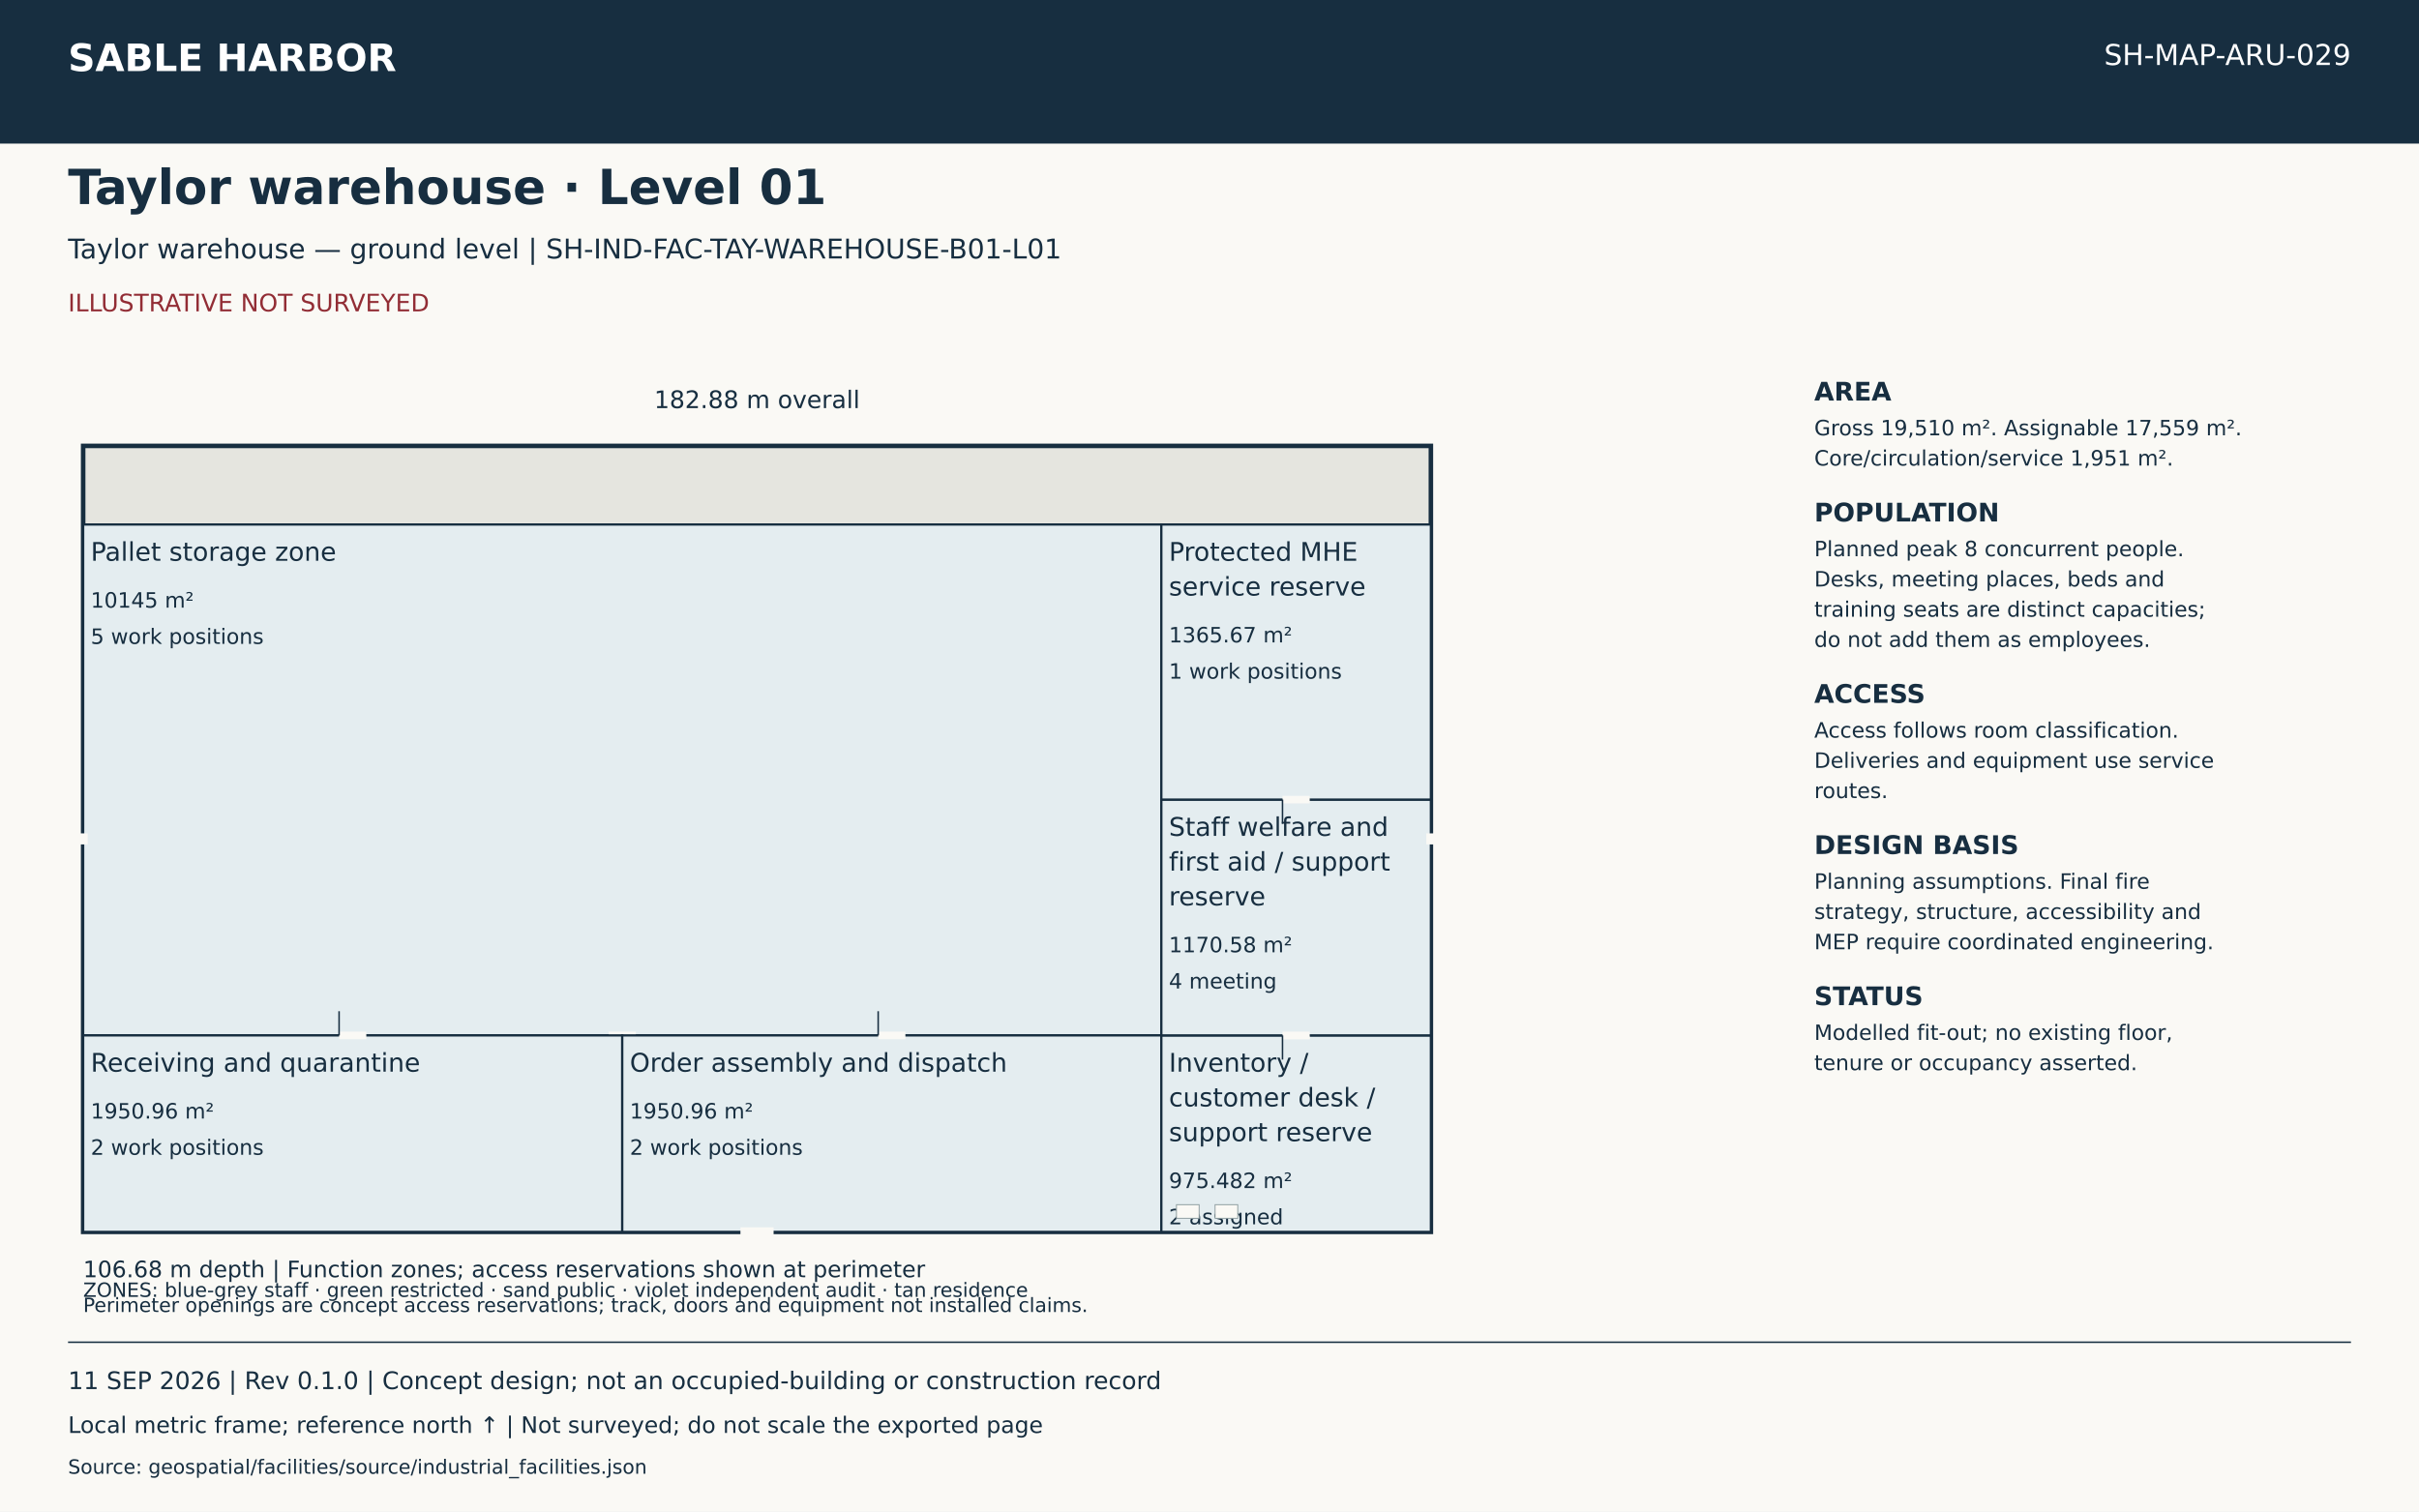
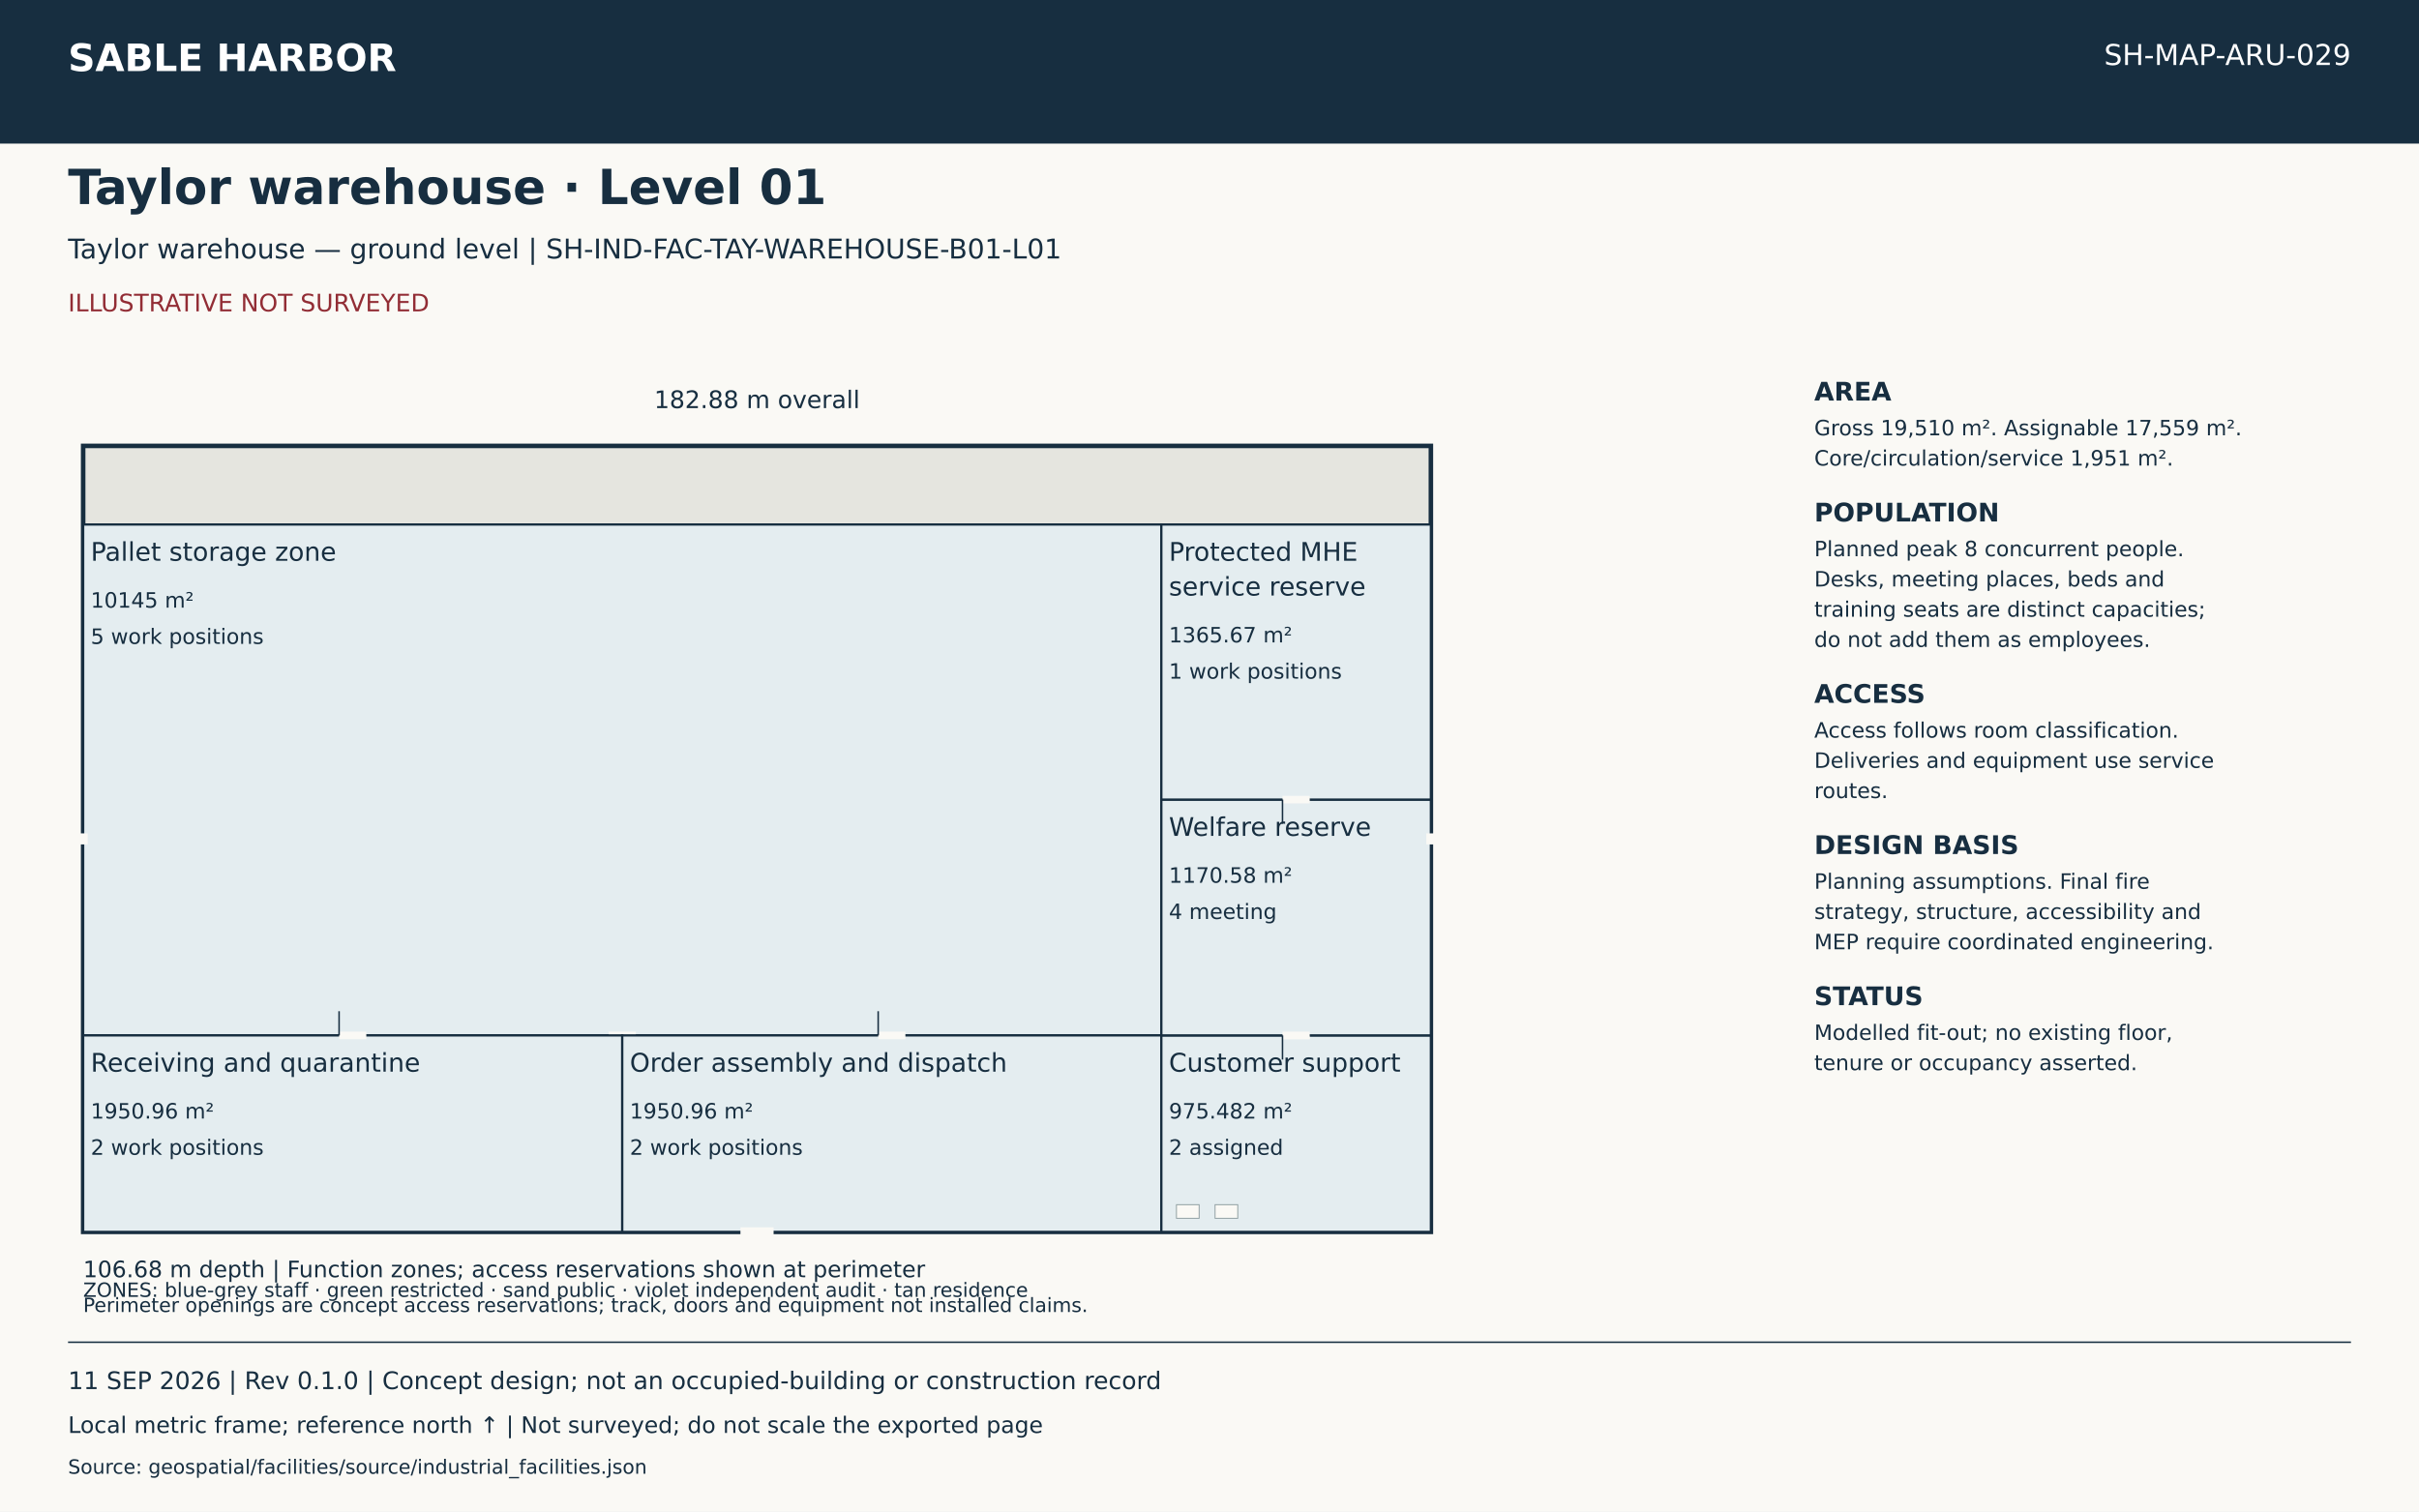
<svg xmlns="http://www.w3.org/2000/svg" width="1600" height="1000" viewBox="0 0 1600 1000">
  <style>text{font-family:DejaVu Sans,sans-serif;fill:#172e40} .muted{fill:#637078}</style>
  <rect x="0" y="0" width="1600" height="1000" fill="#faf9f5" stroke="none" stroke-width="1" />
  <rect x="0" y="0" width="1600" height="95" fill="#172e40" stroke="none" stroke-width="1" />
  <text x="45" y="47" font-size="25" font-weight="bold" text-anchor="start" style="fill:white">SABLE HARBOR</text>
  <text x="1555" y="43" font-size="19" font-weight="normal" text-anchor="end" style="fill:white">SH-MAP-ARU-029</text>
  <text x="45" y="135" font-size="32" font-weight="bold" text-anchor="start" style="fill:#172e40">Taylor warehouse · Level 01</text>
  <text x="45" y="171" font-size="18" font-weight="normal" text-anchor="start" style="fill:#172e40">Taylor warehouse — ground level  |  SH-IND-FAC-TAY-WAREHOUSE-B01-L01</text>
  <text x="45" y="206" font-size="16" font-weight="normal" text-anchor="start" style="fill:#922d35">ILLUSTRATIVE NOT SURVEYED</text>
  <path d="M45,888 L1555,888" fill="none" stroke="#172e40" stroke-width="1" />
  <text x="45" y="919" font-size="16" font-weight="normal" text-anchor="start" style="fill:#172e40">11 SEP 2026  |  Rev 0.1.0  |  Concept design; not an occupied-building or construction record</text>
  <text x="45" y="948" font-size="15" font-weight="normal" text-anchor="start" style="fill:#172e40">Local metric frame; reference north ↑  |  Not surveyed; do not scale the exported page</text>
  <text x="45" y="975" font-size="13" font-weight="normal" text-anchor="start" style="fill:#172e40">Source: geospatial/facilities/source/industrial_facilities.json</text>
  <rect x="55" y="295" width="891.429" height="520" fill="#e5e5df" stroke="#172e40" stroke-width="3" />
  <rect x="55" y="347" width="713.143" height="338" fill="#e4edf0" stroke="#172e40" stroke-width="1.5" />
  <text x="60" y="371" font-size="17" font-weight="normal" text-anchor="start" style="fill:#172e40">Pallet storage zone</text>
  <text x="60" y="402" font-size="14" font-weight="normal" text-anchor="start" style="fill:#172e40">10145 m²</text>
  <text x="60" y="426" font-size="14" font-weight="normal" text-anchor="start" style="fill:#172e40">5 work positions</text>
  <path d="M402.571,685 L420.571,685" fill="none" stroke="#faf9f5" stroke-width="5" />
  <path d="M402.571,685 L402.571,701" fill="none" stroke="#172e40" stroke-width="1" />
  <rect x="55" y="685" width="356.571" height="130" fill="#e4edf0" stroke="#172e40" stroke-width="1.5" />
  <text x="60" y="709" font-size="17" font-weight="normal" text-anchor="start" style="fill:#172e40">Receiving and quarantine</text>
  <text x="60" y="740" font-size="14" font-weight="normal" text-anchor="start" style="fill:#172e40">1950.96 m²</text>
  <text x="60" y="764" font-size="14" font-weight="normal" text-anchor="start" style="fill:#172e40">2 work positions</text>
  <path d="M224.286,685 L242.286,685" fill="none" stroke="#faf9f5" stroke-width="5" />
  <path d="M224.286,685 L224.286,669" fill="none" stroke="#172e40" stroke-width="1" />
  <rect x="411.571" y="685" width="356.571" height="130" fill="#e4edf0" stroke="#172e40" stroke-width="1.5" />
  <text x="416.571" y="709" font-size="17" font-weight="normal" text-anchor="start" style="fill:#172e40">Order assembly and dispatch</text>
  <text x="416.571" y="740" font-size="14" font-weight="normal" text-anchor="start" style="fill:#172e40">1950.96 m²</text>
  <text x="416.571" y="764" font-size="14" font-weight="normal" text-anchor="start" style="fill:#172e40">2 work positions</text>
  <path d="M580.857,685 L598.857,685" fill="none" stroke="#faf9f5" stroke-width="5" />
  <path d="M580.857,685 L580.857,669" fill="none" stroke="#172e40" stroke-width="1" />
  <rect x="768.143" y="685" width="178.286" height="130" fill="#e4edf0" stroke="#172e40" stroke-width="1.5" />
-   <text x="773.143" y="709" font-size="17" font-weight="normal" text-anchor="start" style="fill:#172e40">Inventory /</text>
-   <text x="773.143" y="732" font-size="17" font-weight="normal" text-anchor="start" style="fill:#172e40">customer desk /</text>
-   <text x="773.143" y="755" font-size="17" font-weight="normal" text-anchor="start" style="fill:#172e40">support reserve</text>
-   <text x="773.143" y="786" font-size="14" font-weight="normal" text-anchor="start" style="fill:#172e40">975.482 m²</text>
-   <text x="773.143" y="810" font-size="14" font-weight="normal" text-anchor="start" style="fill:#172e40">2 assigned</text>
+   <text x="773.143" y="709" font-size="17" font-weight="normal" text-anchor="start" style="fill:#172e40">Customer support</text>
+   <text x="773.143" y="740" font-size="14" font-weight="normal" text-anchor="start" style="fill:#172e40">975.482 m²</text>
+   <text x="773.143" y="764" font-size="14" font-weight="normal" text-anchor="start" style="fill:#172e40">2 assigned</text>
  <path d="M848.286,685 L866.286,685" fill="none" stroke="#faf9f5" stroke-width="5" />
  <path d="M848.286,685 L848.286,669" fill="none" stroke="#172e40" stroke-width="1" />
  <rect x="778.143" y="797" width="15" height="9" fill="#faf9f5" stroke="#8b9b9e" stroke-width="0.6" />
  <rect x="803.69" y="797" width="15" height="9" fill="#faf9f5" stroke="#8b9b9e" stroke-width="0.6" />
  <rect x="768.143" y="529" width="178.286" height="156" fill="#e4edf0" stroke="#172e40" stroke-width="1.5" />
-   <text x="773.143" y="553" font-size="17" font-weight="normal" text-anchor="start" style="fill:#172e40">Staff welfare and</text>
-   <text x="773.143" y="576" font-size="17" font-weight="normal" text-anchor="start" style="fill:#172e40">first aid / support</text>
-   <text x="773.143" y="599" font-size="17" font-weight="normal" text-anchor="start" style="fill:#172e40">reserve</text>
-   <text x="773.143" y="630" font-size="14" font-weight="normal" text-anchor="start" style="fill:#172e40">1170.58 m²</text>
-   <text x="773.143" y="654" font-size="14" font-weight="normal" text-anchor="start" style="fill:#172e40">4 meeting</text>
+   <text x="773.143" y="553" font-size="17" font-weight="normal" text-anchor="start" style="fill:#172e40">Welfare reserve</text>
+   <text x="773.143" y="584" font-size="14" font-weight="normal" text-anchor="start" style="fill:#172e40">1170.58 m²</text>
+   <text x="773.143" y="608" font-size="14" font-weight="normal" text-anchor="start" style="fill:#172e40">4 meeting</text>
  <path d="M848.286,685 L866.286,685" fill="none" stroke="#faf9f5" stroke-width="5" />
  <path d="M848.286,685 L848.286,701" fill="none" stroke="#172e40" stroke-width="1" />
  <rect x="768.143" y="347" width="178.286" height="182" fill="#e4edf0" stroke="#172e40" stroke-width="1.5" />
  <text x="773.143" y="371" font-size="17" font-weight="normal" text-anchor="start" style="fill:#172e40">Protected MHE</text>
  <text x="773.143" y="394" font-size="17" font-weight="normal" text-anchor="start" style="fill:#172e40">service reserve</text>
  <text x="773.143" y="425" font-size="14" font-weight="normal" text-anchor="start" style="fill:#172e40">1365.67 m²</text>
  <text x="773.143" y="449" font-size="14" font-weight="normal" text-anchor="start" style="fill:#172e40">1 work positions</text>
  <path d="M848.286,529 L866.286,529" fill="none" stroke="#faf9f5" stroke-width="5" />
  <path d="M848.286,529 L848.286,545" fill="none" stroke="#172e40" stroke-width="1" />
  <path d="M55,551.344 L55,558.656" fill="none" stroke="#faf9f5" stroke-width="6" />
  <path d="M946.429,551.344 L946.429,558.656" fill="none" stroke="#faf9f5" stroke-width="6" />
  <path d="M489.747,815 L511.682,815" fill="none" stroke="#faf9f5" stroke-width="6" />
  <text x="55" y="868" font-size="13" font-weight="normal" text-anchor="start" style="fill:#172e40">Perimeter openings are concept access reservations; track, doors and equipment not installed claims.</text>
  <text x="500.714" y="270" font-size="16" font-weight="normal" text-anchor="middle" style="fill:#172e40">182.88 m overall</text>
  <text x="55" y="845" font-size="15" font-weight="normal" text-anchor="start" style="fill:#172e40">106.68 m depth  |  Function zones; access reservations shown at perimeter</text>
  <text x="55" y="858" font-size="13" font-weight="normal" text-anchor="start" style="fill:#172e40">ZONES: blue-grey staff · green restricted · sand public · violet independent audit · tan residence</text>
  <text x="1200" y="265" font-size="17" font-weight="bold" text-anchor="start" style="fill:#172e40">AREA</text>
  <text x="1200" y="288" font-size="14" font-weight="normal" text-anchor="start" style="fill:#172e40">Gross 19,510 m². Assignable 17,559 m².</text>
  <text x="1200" y="308" font-size="14" font-weight="normal" text-anchor="start" style="fill:#172e40">Core/circulation/service 1,951 m².</text>
  <text x="1200" y="345" font-size="17" font-weight="bold" text-anchor="start" style="fill:#172e40">POPULATION</text>
  <text x="1200" y="368" font-size="14" font-weight="normal" text-anchor="start" style="fill:#172e40">Planned peak 8 concurrent people.</text>
  <text x="1200" y="388" font-size="14" font-weight="normal" text-anchor="start" style="fill:#172e40">Desks, meeting places, beds and</text>
  <text x="1200" y="408" font-size="14" font-weight="normal" text-anchor="start" style="fill:#172e40">training seats are distinct capacities;</text>
  <text x="1200" y="428" font-size="14" font-weight="normal" text-anchor="start" style="fill:#172e40">do not add them as employees.</text>
  <text x="1200" y="465" font-size="17" font-weight="bold" text-anchor="start" style="fill:#172e40">ACCESS</text>
  <text x="1200" y="488" font-size="14" font-weight="normal" text-anchor="start" style="fill:#172e40">Access follows room classification.</text>
  <text x="1200" y="508" font-size="14" font-weight="normal" text-anchor="start" style="fill:#172e40">Deliveries and equipment use service</text>
  <text x="1200" y="528" font-size="14" font-weight="normal" text-anchor="start" style="fill:#172e40">routes.</text>
  <text x="1200" y="565" font-size="17" font-weight="bold" text-anchor="start" style="fill:#172e40">DESIGN BASIS</text>
  <text x="1200" y="588" font-size="14" font-weight="normal" text-anchor="start" style="fill:#172e40">Planning assumptions. Final fire</text>
  <text x="1200" y="608" font-size="14" font-weight="normal" text-anchor="start" style="fill:#172e40">strategy, structure, accessibility and</text>
  <text x="1200" y="628" font-size="14" font-weight="normal" text-anchor="start" style="fill:#172e40">MEP require coordinated engineering.</text>
  <text x="1200" y="665" font-size="17" font-weight="bold" text-anchor="start" style="fill:#172e40">STATUS</text>
  <text x="1200" y="688" font-size="14" font-weight="normal" text-anchor="start" style="fill:#172e40">Modelled fit-out; no existing floor,</text>
  <text x="1200" y="708" font-size="14" font-weight="normal" text-anchor="start" style="fill:#172e40">tenure or occupancy asserted.</text>
</svg>
